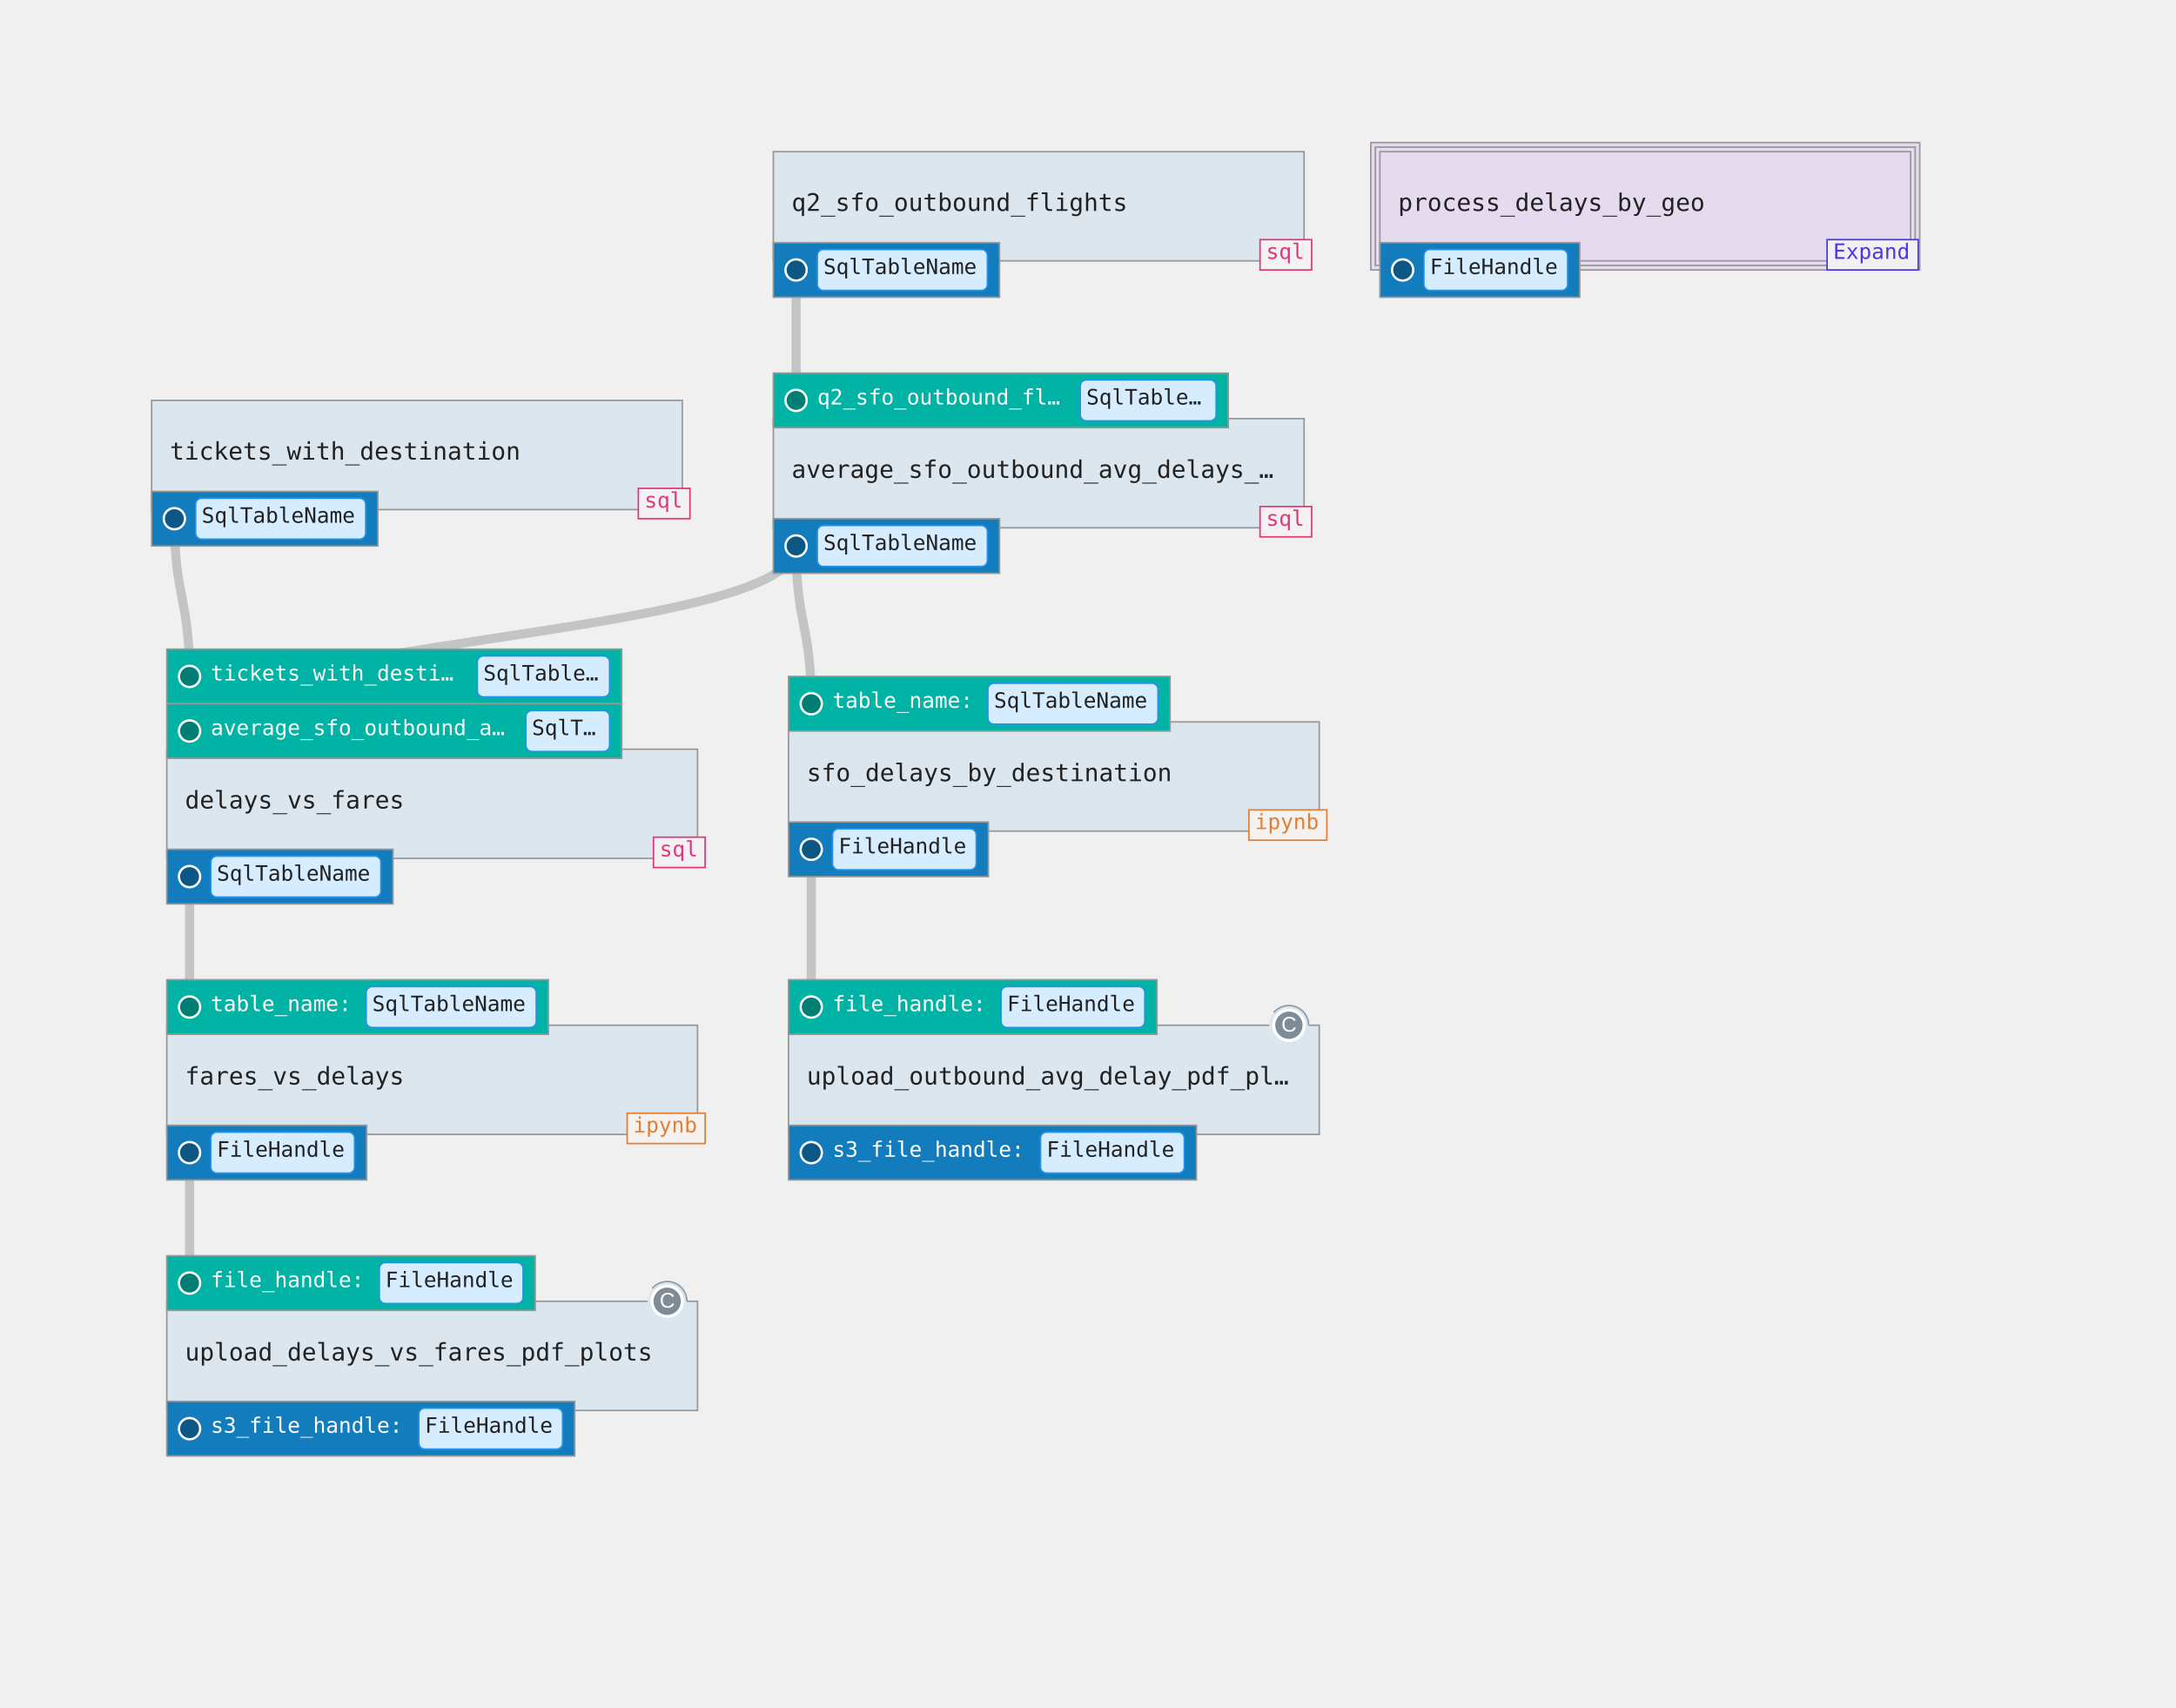
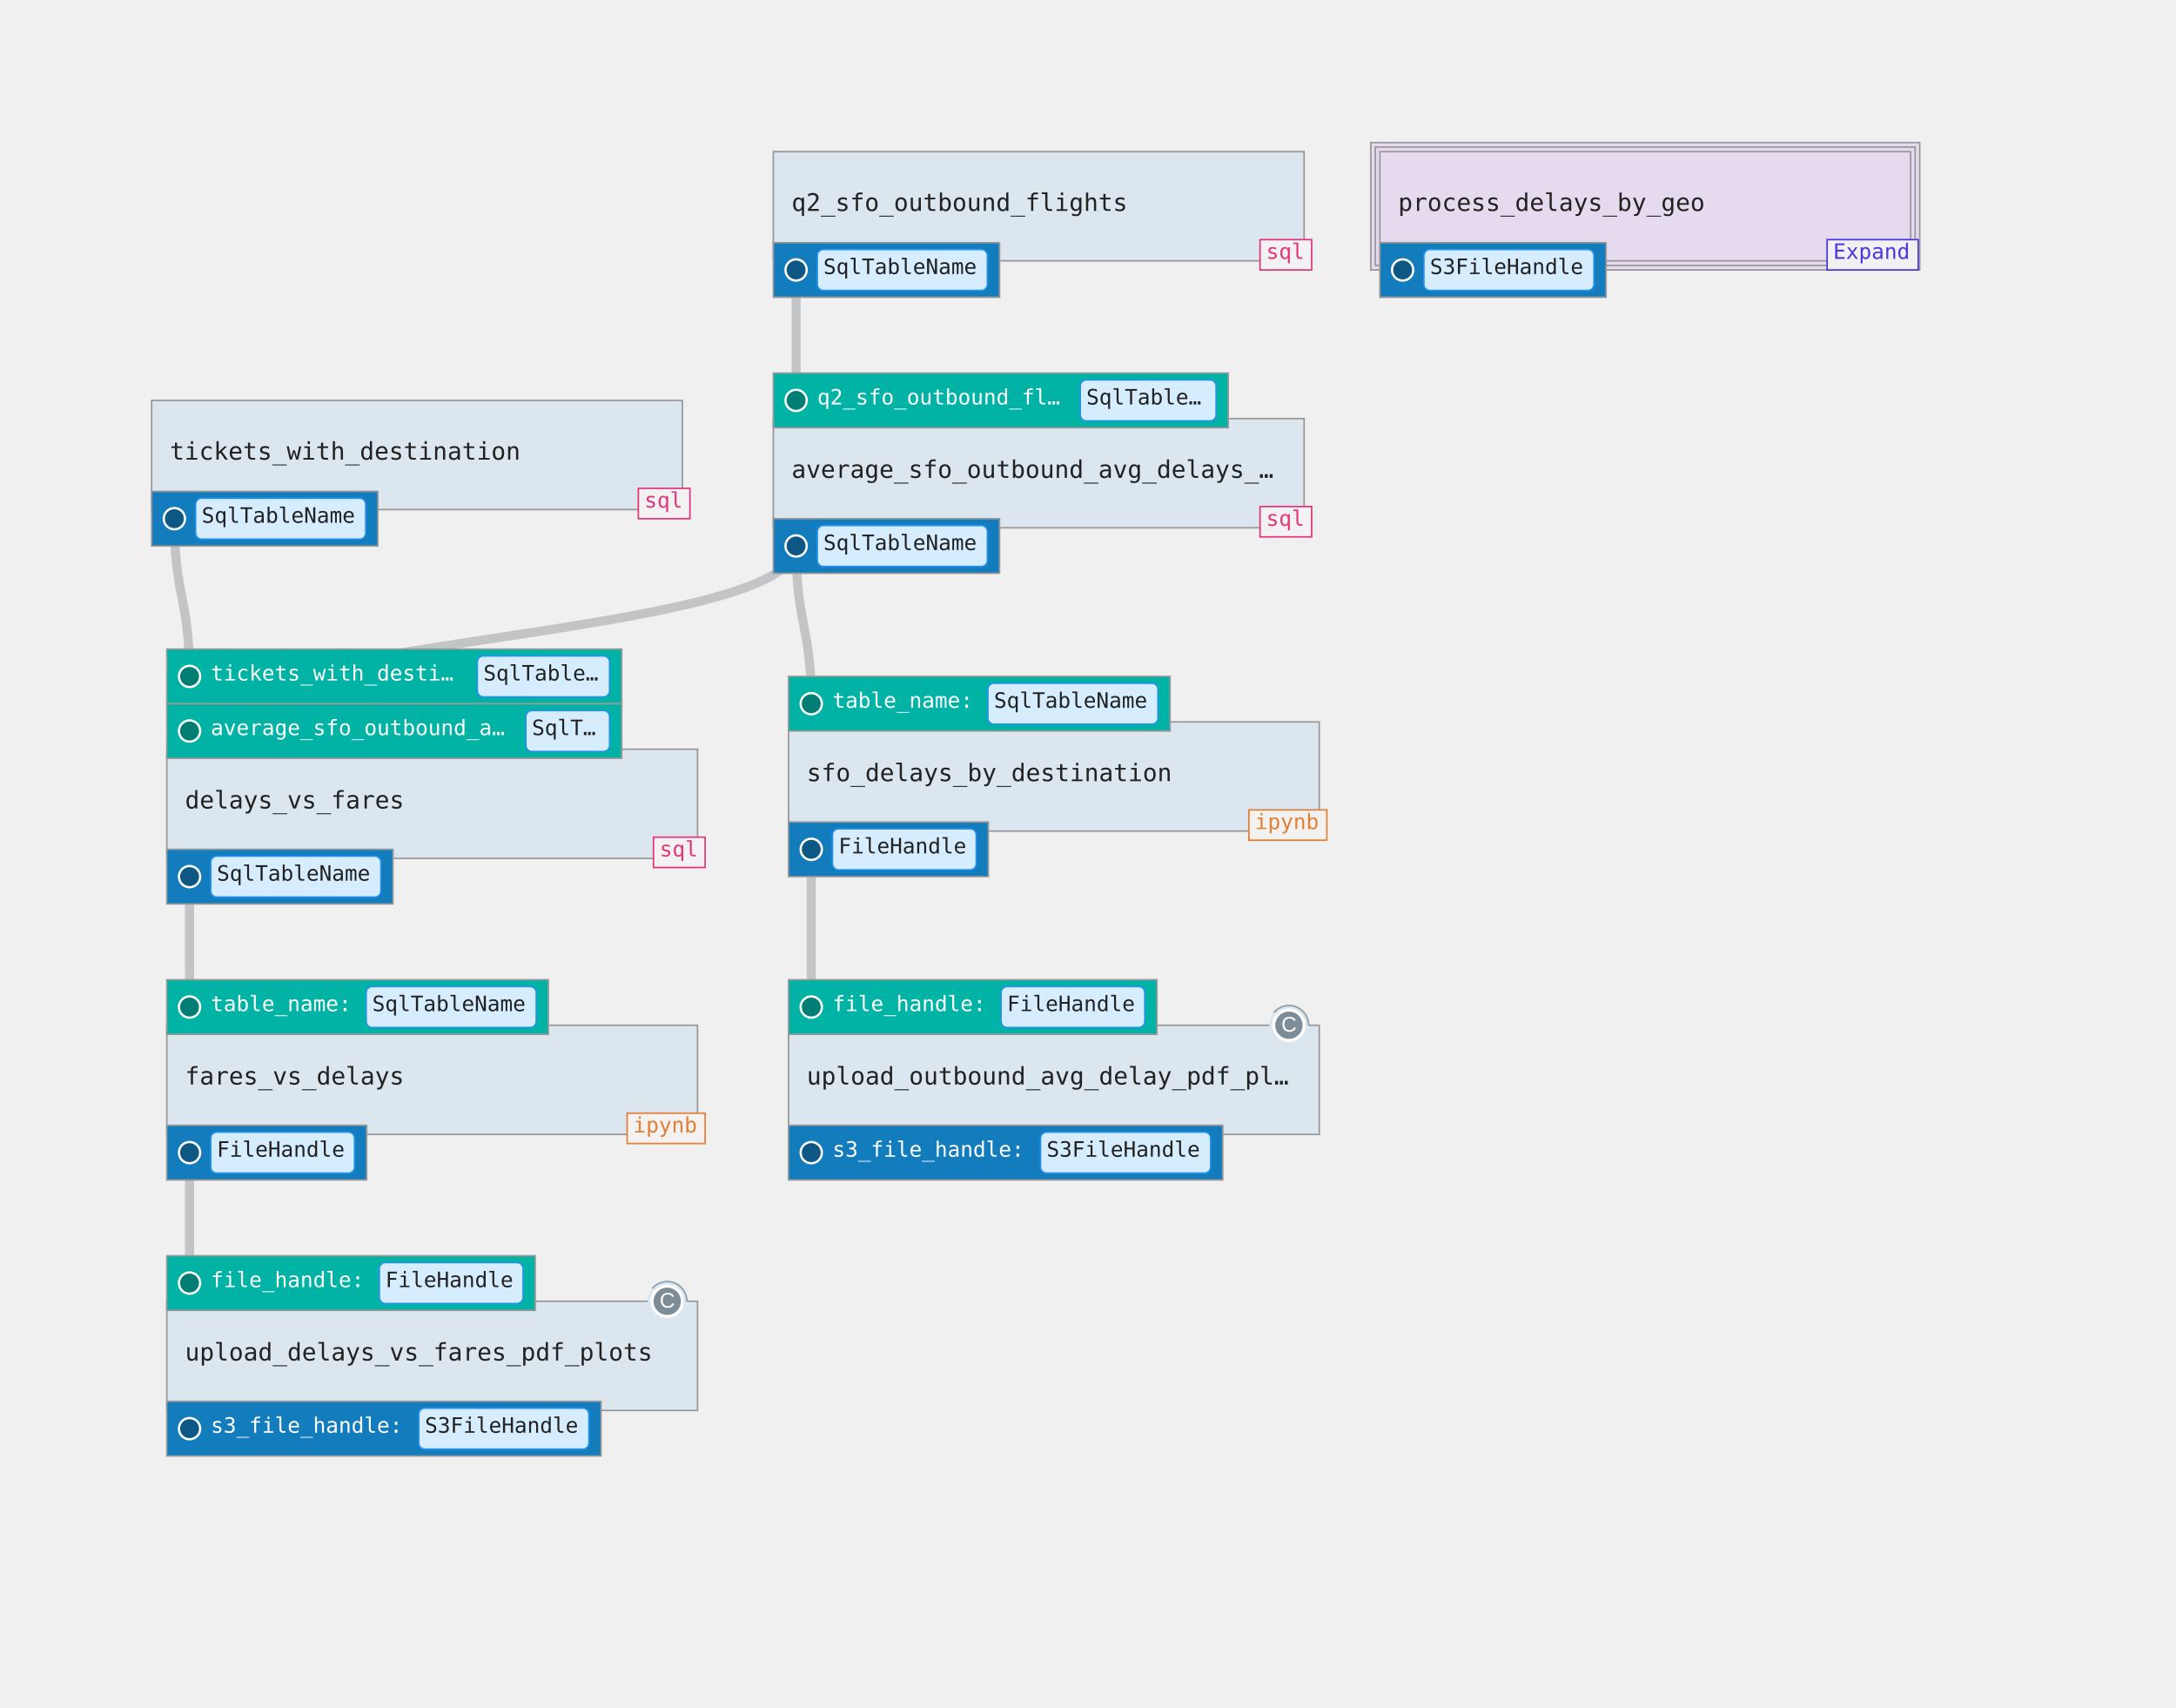
<svg xmlns="http://www.w3.org/2000/svg" version="1.1" viewbox="0 0 1435 1126" width="1435" height="1126">
  <style data-styled="" data-styled-version="4.3.2">
    /* sc-component-id: sc-bdVaJa */
    .gyNVNt {
      stroke-width: 6;
      stroke: #10161A;
      fill: none;
    }
  </style>
  <g opacity="0.2">
    <g>
      <path d="M525,178C525,221,525,221,525,264" class="sc-bdVaJa gyNVNt" />
    </g>
    <g>
      <path d="M115,342C115,394,125,394,125,446" class="sc-bdVaJa gyNVNt" />
    </g>
    <g>
      <path d="M525,360C525,421,125,421,125,482" class="sc-bdVaJa gyNVNt" />
    </g>
    <g>
      <path d="M125,578C125,621,125,621,125,664" class="sc-bdVaJa gyNVNt" />
    </g>
    <g>
      <path d="M525,360C525,412,535,412,535,464" class="sc-bdVaJa gyNVNt" />
    </g>
    <g>
      <path d="M125,760C125,803,125,803,125,846" class="sc-bdVaJa gyNVNt" />
    </g>
    <g>
      <path d="M535,560C535,612,535,612,535,664" class="sc-bdVaJa gyNVNt" />
    </g>
  </g>
  <g opacity="0.55" />
  <g>
    <rect x="510" y="276" width="350" height="72" fill="#DBE6EE" stroke="#979797" stroke-width="1">
      <text fill="#222" style="font:16px &quot;Source Code Pro&quot;, monospace;pointer-events:none" width="456.32" dominant-baseline="hanging">average_sfo_outbound_avg_delays_by_destination</text>
    </rect>
    <text fill="#222" x="522" y="304" style="font:16px &quot;Source Code Pro&quot;, monospace;pointer-events:none" width="327.36" dominant-baseline="hanging">average_sfo_outbound_avg_delays_…</text>
    <g>
      <rect x="510" y="246" width="300" height="36" stroke="#979797" stroke-width="1" fill="#00B3A4">
        <ellipse cx="7" cy="7" rx="7" ry="7" fill="rgba(0, 0, 0, 0.3)" stroke="white" stroke-width="1.5" />
        <text fill="#FFF" style="font:14px &quot;Source Code Pro&quot;, monospace;pointer-events:none" width="208.32" dominant-baseline="hanging">q2_sfo_outbound_flights:</text>
        <rect width="112.16" height="27" rx="4" ry="4" fill="#d6ecff" stroke="#2491eb" stroke-width="1">
          <text fill="#222" style="font:14px &quot;Source Code Pro&quot;, monospace;pointer-events:none" width="104.16" dominant-baseline="hanging">SqlTableName</text>
        </rect>
        <text fill="#222" x="4" y="6.5" style="font:14px &quot;Source Code Pro&quot;, monospace;pointer-events:none" width="104.16" dominant-baseline="hanging">SqlTableName</text>
      </rect>
      <ellipse cx="525" cy="264" rx="7" ry="7" fill="rgba(0, 0, 0, 0.3)" stroke="white" stroke-width="1.5" />
      <text fill="#FFF" x="539" y="257" style="font:14px &quot;Source Code Pro&quot;, monospace;pointer-events:none" width="164.92" dominant-baseline="hanging">q2_sfo_outbound_fl…</text>
      <rect x="712.406" y="250.5" width="89.594" height="27" rx="4" ry="4" fill="#d6ecff" stroke="#2491eb" stroke-width="1">
        <text fill="#222" style="font:14px &quot;Source Code Pro&quot;, monospace;pointer-events:none" width="104.16" dominant-baseline="hanging">SqlTableName</text>
      </rect>
      <text fill="#222" x="716.406" y="257" style="font:14px &quot;Source Code Pro&quot;, monospace;pointer-events:none" width="78.12" dominant-baseline="hanging">SqlTable…</text>
    </g>
    <g>
      <rect x="510" y="342" width="149.16" height="36" stroke="#979797" stroke-width="1" fill="#137CBD">
        <ellipse cx="7" cy="7" rx="7" ry="7" fill="rgba(0, 0, 0, 0.3)" stroke="white" stroke-width="1.5" />
        <rect width="112.16" height="27" rx="4" ry="4" fill="#d6ecff" stroke="#2491eb" stroke-width="1">
          <text fill="#222" style="font:14px &quot;Source Code Pro&quot;, monospace;pointer-events:none" width="104.16" dominant-baseline="hanging">SqlTableName</text>
        </rect>
        <text fill="#222" x="4" y="6.5" style="font:14px &quot;Source Code Pro&quot;, monospace;pointer-events:none" width="104.16" dominant-baseline="hanging">SqlTableName</text>
      </rect>
      <ellipse cx="525" cy="360" rx="7" ry="7" fill="rgba(0, 0, 0, 0.3)" stroke="white" stroke-width="1.5" />
      <rect x="539" y="346.5" width="112.16" height="27" rx="4" ry="4" fill="#d6ecff" stroke="#2491eb" stroke-width="1">
        <text fill="#222" style="font:14px &quot;Source Code Pro&quot;, monospace;pointer-events:none" width="104.16" dominant-baseline="hanging">SqlTableName</text>
      </rect>
      <text fill="#222" x="543" y="353" style="font:14px &quot;Source Code Pro&quot;, monospace;pointer-events:none" width="104.16" dominant-baseline="hanging">SqlTableName</text>
    </g>
    <rect x="510" y="334" width="355" height="20" fill="transparent" stroke="transparent">
      <g />
      <rect width="34.04" height="20" rx="0" ry="0" fill="hsl(336, 10%, 95%)" stroke="hsl(336, 75%, 55%)" stroke-width="1">
        <text fill="hsl(336, 75%, 55%)" style="font:14px &quot;Source Code Pro&quot;, monospace;pointer-events:none" width="26.04" dominant-baseline="hanging">sql</text>
      </rect>
      <text fill="hsl(336, 75%, 55%)" x="4" y="3" style="font:14px &quot;Source Code Pro&quot;, monospace;pointer-events:none" width="26.04" dominant-baseline="hanging">sql</text>
    </rect>
    <g />
    <rect x="830.96" y="334" width="34.04" height="20" rx="0" ry="0" fill="hsl(336, 10%, 95%)" stroke="hsl(336, 75%, 55%)" stroke-width="1">
      <text fill="hsl(336, 75%, 55%)" style="font:14px &quot;Source Code Pro&quot;, monospace;pointer-events:none" width="26.04" dominant-baseline="hanging">sql</text>
    </rect>
    <text fill="hsl(336, 75%, 55%)" x="834.96" y="337" style="font:14px &quot;Source Code Pro&quot;, monospace;pointer-events:none" width="26.04" dominant-baseline="hanging">sql</text>
  </g>
  <g>
    <rect x="110" y="494" width="350" height="72" fill="#DBE6EE" stroke="#979797" stroke-width="1">
      <text fill="#222" style="font:16px &quot;Source Code Pro&quot;, monospace;pointer-events:none" width="148.8" dominant-baseline="hanging">delays_vs_fares</text>
    </rect>
    <text fill="#222" x="122" y="522" style="font:16px &quot;Source Code Pro&quot;, monospace;pointer-events:none" width="148.8" dominant-baseline="hanging">delays_vs_fares</text>
    <g>
      <rect x="110" y="428" width="300" height="36" stroke="#979797" stroke-width="1" fill="#00B3A4">
        <ellipse cx="7" cy="7" rx="7" ry="7" fill="rgba(0, 0, 0, 0.3)" stroke="white" stroke-width="1.5" />
        <text fill="#FFF" style="font:14px &quot;Source Code Pro&quot;, monospace;pointer-events:none" width="217" dominant-baseline="hanging">tickets_with_destination:</text>
        <rect width="112.16" height="27" rx="4" ry="4" fill="#d6ecff" stroke="#2491eb" stroke-width="1">
          <text fill="#222" style="font:14px &quot;Source Code Pro&quot;, monospace;pointer-events:none" width="104.16" dominant-baseline="hanging">SqlTableName</text>
        </rect>
        <text fill="#222" x="4" y="6.5" style="font:14px &quot;Source Code Pro&quot;, monospace;pointer-events:none" width="104.16" dominant-baseline="hanging">SqlTableName</text>
      </rect>
      <ellipse cx="125" cy="446" rx="7" ry="7" fill="rgba(0, 0, 0, 0.3)" stroke="white" stroke-width="1.5" />
      <text fill="#FFF" x="139" y="439" style="font:14px &quot;Source Code Pro&quot;, monospace;pointer-events:none" width="164.92" dominant-baseline="hanging">tickets_with_desti…</text>
      <rect x="314.769" y="432.5" width="87.231" height="27" rx="4" ry="4" fill="#d6ecff" stroke="#2491eb" stroke-width="1">
        <text fill="#222" style="font:14px &quot;Source Code Pro&quot;, monospace;pointer-events:none" width="104.16" dominant-baseline="hanging">SqlTableName</text>
      </rect>
      <text fill="#222" x="318.769" y="439" style="font:14px &quot;Source Code Pro&quot;, monospace;pointer-events:none" width="78.12" dominant-baseline="hanging">SqlTable…</text>
    </g>
    <g>
      <rect x="110" y="464" width="300" height="36" stroke="#979797" stroke-width="1" fill="#00B3A4">
        <ellipse cx="7" cy="7" rx="7" ry="7" fill="rgba(0, 0, 0, 0.3)" stroke="white" stroke-width="1.5" />
        <text fill="#FFF" style="font:14px &quot;Source Code Pro&quot;, monospace;pointer-events:none" width="407.96" dominant-baseline="hanging">average_sfo_outbound_avg_delays_by_destination:</text>
        <rect width="112.16" height="27" rx="4" ry="4" fill="#d6ecff" stroke="#2491eb" stroke-width="1">
          <text fill="#222" style="font:14px &quot;Source Code Pro&quot;, monospace;pointer-events:none" width="104.16" dominant-baseline="hanging">SqlTableName</text>
        </rect>
        <text fill="#222" x="4" y="6.5" style="font:14px &quot;Source Code Pro&quot;, monospace;pointer-events:none" width="104.16" dominant-baseline="hanging">SqlTableName</text>
      </rect>
      <ellipse cx="125" cy="482" rx="7" ry="7" fill="rgba(0, 0, 0, 0.3)" stroke="white" stroke-width="1.5" />
      <text fill="#FFF" x="139" y="475" style="font:14px &quot;Source Code Pro&quot;, monospace;pointer-events:none" width="199.64" dominant-baseline="hanging">average_sfo_outbound_a…</text>
      <rect x="346.796" y="468.5" width="55.204" height="27" rx="4" ry="4" fill="#d6ecff" stroke="#2491eb" stroke-width="1">
        <text fill="#222" style="font:14px &quot;Source Code Pro&quot;, monospace;pointer-events:none" width="104.16" dominant-baseline="hanging">SqlTableName</text>
      </rect>
      <text fill="#222" x="350.796" y="475" style="font:14px &quot;Source Code Pro&quot;, monospace;pointer-events:none" width="43.4" dominant-baseline="hanging">SqlT…</text>
    </g>
    <g>
      <rect x="110" y="560" width="149.16" height="36" stroke="#979797" stroke-width="1" fill="#137CBD">
        <ellipse cx="7" cy="7" rx="7" ry="7" fill="rgba(0, 0, 0, 0.3)" stroke="white" stroke-width="1.5" />
        <rect width="112.16" height="27" rx="4" ry="4" fill="#d6ecff" stroke="#2491eb" stroke-width="1">
          <text fill="#222" style="font:14px &quot;Source Code Pro&quot;, monospace;pointer-events:none" width="104.16" dominant-baseline="hanging">SqlTableName</text>
        </rect>
        <text fill="#222" x="4" y="6.5" style="font:14px &quot;Source Code Pro&quot;, monospace;pointer-events:none" width="104.16" dominant-baseline="hanging">SqlTableName</text>
      </rect>
      <ellipse cx="125" cy="578" rx="7" ry="7" fill="rgba(0, 0, 0, 0.3)" stroke="white" stroke-width="1.5" />
      <rect x="139" y="564.5" width="112.16" height="27" rx="4" ry="4" fill="#d6ecff" stroke="#2491eb" stroke-width="1">
        <text fill="#222" style="font:14px &quot;Source Code Pro&quot;, monospace;pointer-events:none" width="104.16" dominant-baseline="hanging">SqlTableName</text>
      </rect>
      <text fill="#222" x="143" y="571" style="font:14px &quot;Source Code Pro&quot;, monospace;pointer-events:none" width="104.16" dominant-baseline="hanging">SqlTableName</text>
    </g>
    <rect x="110" y="552" width="355" height="20" fill="transparent" stroke="transparent">
      <g />
      <rect width="34.04" height="20" rx="0" ry="0" fill="hsl(336, 10%, 95%)" stroke="hsl(336, 75%, 55%)" stroke-width="1">
        <text fill="hsl(336, 75%, 55%)" style="font:14px &quot;Source Code Pro&quot;, monospace;pointer-events:none" width="26.04" dominant-baseline="hanging">sql</text>
      </rect>
      <text fill="hsl(336, 75%, 55%)" x="4" y="3" style="font:14px &quot;Source Code Pro&quot;, monospace;pointer-events:none" width="26.04" dominant-baseline="hanging">sql</text>
    </rect>
    <g />
    <rect x="430.96" y="552" width="34.04" height="20" rx="0" ry="0" fill="hsl(336, 10%, 95%)" stroke="hsl(336, 75%, 55%)" stroke-width="1">
      <text fill="hsl(336, 75%, 55%)" style="font:14px &quot;Source Code Pro&quot;, monospace;pointer-events:none" width="26.04" dominant-baseline="hanging">sql</text>
    </rect>
    <text fill="hsl(336, 75%, 55%)" x="434.96" y="555" style="font:14px &quot;Source Code Pro&quot;, monospace;pointer-events:none" width="26.04" dominant-baseline="hanging">sql</text>
  </g>
  <g>
    <rect x="110" y="676" width="350" height="72" fill="#DBE6EE" stroke="#979797" stroke-width="1">
      <text fill="#222" style="font:16px &quot;Source Code Pro&quot;, monospace;pointer-events:none" width="148.8" dominant-baseline="hanging">fares_vs_delays</text>
    </rect>
    <text fill="#222" x="122" y="704" style="font:16px &quot;Source Code Pro&quot;, monospace;pointer-events:none" width="148.8" dominant-baseline="hanging">fares_vs_delays</text>
    <g>
      <rect x="110" y="646" width="251.64" height="36" stroke="#979797" stroke-width="1" fill="#00B3A4">
        <ellipse cx="7" cy="7" rx="7" ry="7" fill="rgba(0, 0, 0, 0.3)" stroke="white" stroke-width="1.5" />
        <text fill="#FFF" style="font:14px &quot;Source Code Pro&quot;, monospace;pointer-events:none" width="95.48" dominant-baseline="hanging">table_name:</text>
        <rect width="112.16" height="27" rx="4" ry="4" fill="#d6ecff" stroke="#2491eb" stroke-width="1">
          <text fill="#222" style="font:14px &quot;Source Code Pro&quot;, monospace;pointer-events:none" width="104.16" dominant-baseline="hanging">SqlTableName</text>
        </rect>
        <text fill="#222" x="4" y="6.5" style="font:14px &quot;Source Code Pro&quot;, monospace;pointer-events:none" width="104.16" dominant-baseline="hanging">SqlTableName</text>
      </rect>
      <ellipse cx="125" cy="664" rx="7" ry="7" fill="rgba(0, 0, 0, 0.3)" stroke="white" stroke-width="1.5" />
      <text fill="#FFF" x="139" y="657" style="font:14px &quot;Source Code Pro&quot;, monospace;pointer-events:none" width="95.48" dominant-baseline="hanging">table_name:</text>
      <rect x="241.48" y="650.5" width="112.16" height="27" rx="4" ry="4" fill="#d6ecff" stroke="#2491eb" stroke-width="1">
        <text fill="#222" style="font:14px &quot;Source Code Pro&quot;, monospace;pointer-events:none" width="104.16" dominant-baseline="hanging">SqlTableName</text>
      </rect>
      <text fill="#222" x="245.48" y="657" style="font:14px &quot;Source Code Pro&quot;, monospace;pointer-events:none" width="104.16" dominant-baseline="hanging">SqlTableName</text>
    </g>
    <g>
      <rect x="110" y="742" width="131.8" height="36" stroke="#979797" stroke-width="1" fill="#137CBD">
        <ellipse cx="7" cy="7" rx="7" ry="7" fill="rgba(0, 0, 0, 0.3)" stroke="white" stroke-width="1.5" />
        <rect width="94.8" height="27" rx="4" ry="4" fill="#d6ecff" stroke="#2491eb" stroke-width="1">
          <text fill="#222" style="font:14px &quot;Source Code Pro&quot;, monospace;pointer-events:none" width="86.8" dominant-baseline="hanging">FileHandle</text>
        </rect>
        <text fill="#222" x="4" y="6.5" style="font:14px &quot;Source Code Pro&quot;, monospace;pointer-events:none" width="86.8" dominant-baseline="hanging">FileHandle</text>
      </rect>
      <ellipse cx="125" cy="760" rx="7" ry="7" fill="rgba(0, 0, 0, 0.3)" stroke="white" stroke-width="1.5" />
      <rect x="139" y="746.5" width="94.8" height="27" rx="4" ry="4" fill="#d6ecff" stroke="#2491eb" stroke-width="1">
        <text fill="#222" style="font:14px &quot;Source Code Pro&quot;, monospace;pointer-events:none" width="86.8" dominant-baseline="hanging">FileHandle</text>
      </rect>
      <text fill="#222" x="143" y="753" style="font:14px &quot;Source Code Pro&quot;, monospace;pointer-events:none" width="86.8" dominant-baseline="hanging">FileHandle</text>
    </g>
    <rect x="110" y="734" width="355" height="20" fill="transparent" stroke="transparent">
      <g />
      <rect width="51.4" height="20" rx="0" ry="0" fill="hsl(25, 10%, 95%)" stroke="hsl(25, 75%, 55%)" stroke-width="1">
        <text fill="hsl(25, 75%, 55%)" style="font:14px &quot;Source Code Pro&quot;, monospace;pointer-events:none" width="43.4" dominant-baseline="hanging">ipynb</text>
      </rect>
      <text fill="hsl(25, 75%, 55%)" x="4" y="3" style="font:14px &quot;Source Code Pro&quot;, monospace;pointer-events:none" width="43.4" dominant-baseline="hanging">ipynb</text>
    </rect>
    <g />
    <rect x="413.6" y="734" width="51.4" height="20" rx="0" ry="0" fill="hsl(25, 10%, 95%)" stroke="hsl(25, 75%, 55%)" stroke-width="1">
      <text fill="hsl(25, 75%, 55%)" style="font:14px &quot;Source Code Pro&quot;, monospace;pointer-events:none" width="43.4" dominant-baseline="hanging">ipynb</text>
    </rect>
    <text fill="hsl(25, 75%, 55%)" x="417.6" y="737" style="font:14px &quot;Source Code Pro&quot;, monospace;pointer-events:none" width="43.4" dominant-baseline="hanging">ipynb</text>
  </g>
  <g>
    <rect x="904" y="94" width="362" height="84" fill="rgb(230, 219, 238)" stroke="#979797" stroke-width="1" />
    <rect x="907" y="97" width="356" height="78" fill="rgb(230, 219, 238)" stroke="#979797" stroke-width="1" />
    <rect x="910" y="100" width="350" height="72" fill="rgb(230, 219, 238)" stroke="#979797" stroke-width="1">
      <text fill="#222" style="font:16px &quot;Source Code Pro&quot;, monospace;pointer-events:none" width="208.32" dominant-baseline="hanging">process_delays_by_geo</text>
    </rect>
    <text fill="#222" x="922" y="128" style="font:16px &quot;Source Code Pro&quot;, monospace;pointer-events:none" width="208.32" dominant-baseline="hanging">process_delays_by_geo</text>
    <g>
-       <rect x="910" y="160" width="131.8" height="36" stroke="#979797" stroke-width="1" fill="#137CBD">
-         <ellipse cx="7" cy="7" rx="7" ry="7" fill="rgba(0, 0, 0, 0.3)" stroke="white" stroke-width="1.5" />
-         <rect width="94.8" height="27" rx="4" ry="4" fill="#d6ecff" stroke="#2491eb" stroke-width="1">
-           <text fill="#222" style="font:14px &quot;Source Code Pro&quot;, monospace;pointer-events:none" width="86.8" dominant-baseline="hanging">FileHandle</text>
-         </rect>
-         <text fill="#222" x="4" y="6.5" style="font:14px &quot;Source Code Pro&quot;, monospace;pointer-events:none" width="86.8" dominant-baseline="hanging">FileHandle</text>
+       <rect x="910" y="160" width="149.16" height="36" stroke="#979797" stroke-width="1" fill="#137CBD">
+         <ellipse cx="7" cy="7" rx="7" ry="7" fill="rgba(0, 0, 0, 0.3)" stroke="white" stroke-width="1.5" />
+         <rect width="112.16" height="27" rx="4" ry="4" fill="#d6ecff" stroke="#2491eb" stroke-width="1">
+           <text fill="#222" style="font:14px &quot;Source Code Pro&quot;, monospace;pointer-events:none" width="104.16" dominant-baseline="hanging">S3FileHandle</text>
+         </rect>
+         <text fill="#222" x="4" y="6.5" style="font:14px &quot;Source Code Pro&quot;, monospace;pointer-events:none" width="104.16" dominant-baseline="hanging">S3FileHandle</text>
      </rect>
      <ellipse cx="925" cy="178" rx="7" ry="7" fill="rgba(0, 0, 0, 0.3)" stroke="white" stroke-width="1.5" />
-       <rect x="939" y="164.5" width="94.8" height="27" rx="4" ry="4" fill="#d6ecff" stroke="#2491eb" stroke-width="1">
-         <text fill="#222" style="font:14px &quot;Source Code Pro&quot;, monospace;pointer-events:none" width="86.8" dominant-baseline="hanging">FileHandle</text>
-       </rect>
-       <text fill="#222" x="943" y="171" style="font:14px &quot;Source Code Pro&quot;, monospace;pointer-events:none" width="86.8" dominant-baseline="hanging">FileHandle</text>
+       <rect x="939" y="164.5" width="112.16" height="27" rx="4" ry="4" fill="#d6ecff" stroke="#2491eb" stroke-width="1">
+         <text fill="#222" style="font:14px &quot;Source Code Pro&quot;, monospace;pointer-events:none" width="104.16" dominant-baseline="hanging">S3FileHandle</text>
+       </rect>
+       <text fill="#222" x="943" y="171" style="font:14px &quot;Source Code Pro&quot;, monospace;pointer-events:none" width="104.16" dominant-baseline="hanging">S3FileHandle</text>
    </g>
    <rect x="910" y="158" width="355" height="20" fill="transparent" stroke="transparent">
      <g />
      <rect width="60.08" height="20" rx="0" ry="0" fill="hsl(248, 10%, 95%)" stroke="hsl(248, 75%, 55%)" stroke-width="1">
        <text fill="hsl(248, 75%, 55%)" style="font:14px &quot;Source Code Pro&quot;, monospace;pointer-events:none" width="52.08" dominant-baseline="hanging">Expand</text>
      </rect>
      <text fill="hsl(248, 75%, 55%)" x="4" y="3" style="font:14px &quot;Source Code Pro&quot;, monospace;pointer-events:none" width="52.08" dominant-baseline="hanging">Expand</text>
    </rect>
    <g />
    <rect x="1204.92" y="158" width="60.08" height="20" rx="0" ry="0" fill="hsl(248, 10%, 95%)" stroke="hsl(248, 75%, 55%)" stroke-width="1">
      <text fill="hsl(248, 75%, 55%)" style="font:14px &quot;Source Code Pro&quot;, monospace;pointer-events:none" width="52.08" dominant-baseline="hanging">Expand</text>
    </rect>
    <text fill="hsl(248, 75%, 55%)" x="1208.92" y="161" style="font:14px &quot;Source Code Pro&quot;, monospace;pointer-events:none" width="52.08" dominant-baseline="hanging">Expand</text>
  </g>
  <g>
    <rect x="510" y="100" width="350" height="72" fill="#DBE6EE" stroke="#979797" stroke-width="1">
      <text fill="#222" style="font:16px &quot;Source Code Pro&quot;, monospace;pointer-events:none" width="228.16" dominant-baseline="hanging">q2_sfo_outbound_flights</text>
    </rect>
    <text fill="#222" x="522" y="128" style="font:16px &quot;Source Code Pro&quot;, monospace;pointer-events:none" width="228.16" dominant-baseline="hanging">q2_sfo_outbound_flights</text>
    <g>
      <rect x="510" y="160" width="149.16" height="36" stroke="#979797" stroke-width="1" fill="#137CBD">
        <ellipse cx="7" cy="7" rx="7" ry="7" fill="rgba(0, 0, 0, 0.3)" stroke="white" stroke-width="1.5" />
        <rect width="112.16" height="27" rx="4" ry="4" fill="#d6ecff" stroke="#2491eb" stroke-width="1">
          <text fill="#222" style="font:14px &quot;Source Code Pro&quot;, monospace;pointer-events:none" width="104.16" dominant-baseline="hanging">SqlTableName</text>
        </rect>
        <text fill="#222" x="4" y="6.5" style="font:14px &quot;Source Code Pro&quot;, monospace;pointer-events:none" width="104.16" dominant-baseline="hanging">SqlTableName</text>
      </rect>
      <ellipse cx="525" cy="178" rx="7" ry="7" fill="rgba(0, 0, 0, 0.3)" stroke="white" stroke-width="1.5" />
      <rect x="539" y="164.5" width="112.16" height="27" rx="4" ry="4" fill="#d6ecff" stroke="#2491eb" stroke-width="1">
        <text fill="#222" style="font:14px &quot;Source Code Pro&quot;, monospace;pointer-events:none" width="104.16" dominant-baseline="hanging">SqlTableName</text>
      </rect>
      <text fill="#222" x="543" y="171" style="font:14px &quot;Source Code Pro&quot;, monospace;pointer-events:none" width="104.16" dominant-baseline="hanging">SqlTableName</text>
    </g>
    <rect x="510" y="158" width="355" height="20" fill="transparent" stroke="transparent">
      <g />
      <rect width="34.04" height="20" rx="0" ry="0" fill="hsl(336, 10%, 95%)" stroke="hsl(336, 75%, 55%)" stroke-width="1">
        <text fill="hsl(336, 75%, 55%)" style="font:14px &quot;Source Code Pro&quot;, monospace;pointer-events:none" width="26.04" dominant-baseline="hanging">sql</text>
      </rect>
      <text fill="hsl(336, 75%, 55%)" x="4" y="3" style="font:14px &quot;Source Code Pro&quot;, monospace;pointer-events:none" width="26.04" dominant-baseline="hanging">sql</text>
    </rect>
    <g />
    <rect x="830.96" y="158" width="34.04" height="20" rx="0" ry="0" fill="hsl(336, 10%, 95%)" stroke="hsl(336, 75%, 55%)" stroke-width="1">
      <text fill="hsl(336, 75%, 55%)" style="font:14px &quot;Source Code Pro&quot;, monospace;pointer-events:none" width="26.04" dominant-baseline="hanging">sql</text>
    </rect>
    <text fill="hsl(336, 75%, 55%)" x="834.96" y="161" style="font:14px &quot;Source Code Pro&quot;, monospace;pointer-events:none" width="26.04" dominant-baseline="hanging">sql</text>
  </g>
  <g>
    <rect x="520" y="476" width="350" height="72" fill="#DBE6EE" stroke="#979797" stroke-width="1">
      <text fill="#222" style="font:16px &quot;Source Code Pro&quot;, monospace;pointer-events:none" width="248" dominant-baseline="hanging">sfo_delays_by_destination</text>
    </rect>
    <text fill="#222" x="532" y="504" style="font:16px &quot;Source Code Pro&quot;, monospace;pointer-events:none" width="248" dominant-baseline="hanging">sfo_delays_by_destination</text>
    <g>
      <rect x="520" y="446" width="251.64" height="36" stroke="#979797" stroke-width="1" fill="#00B3A4">
        <ellipse cx="7" cy="7" rx="7" ry="7" fill="rgba(0, 0, 0, 0.3)" stroke="white" stroke-width="1.5" />
        <text fill="#FFF" style="font:14px &quot;Source Code Pro&quot;, monospace;pointer-events:none" width="95.48" dominant-baseline="hanging">table_name:</text>
        <rect width="112.16" height="27" rx="4" ry="4" fill="#d6ecff" stroke="#2491eb" stroke-width="1">
          <text fill="#222" style="font:14px &quot;Source Code Pro&quot;, monospace;pointer-events:none" width="104.16" dominant-baseline="hanging">SqlTableName</text>
        </rect>
        <text fill="#222" x="4" y="6.5" style="font:14px &quot;Source Code Pro&quot;, monospace;pointer-events:none" width="104.16" dominant-baseline="hanging">SqlTableName</text>
      </rect>
      <ellipse cx="535" cy="464" rx="7" ry="7" fill="rgba(0, 0, 0, 0.3)" stroke="white" stroke-width="1.5" />
      <text fill="#FFF" x="549" y="457" style="font:14px &quot;Source Code Pro&quot;, monospace;pointer-events:none" width="95.48" dominant-baseline="hanging">table_name:</text>
      <rect x="651.48" y="450.5" width="112.16" height="27" rx="4" ry="4" fill="#d6ecff" stroke="#2491eb" stroke-width="1">
        <text fill="#222" style="font:14px &quot;Source Code Pro&quot;, monospace;pointer-events:none" width="104.16" dominant-baseline="hanging">SqlTableName</text>
      </rect>
      <text fill="#222" x="655.48" y="457" style="font:14px &quot;Source Code Pro&quot;, monospace;pointer-events:none" width="104.16" dominant-baseline="hanging">SqlTableName</text>
    </g>
    <g>
      <rect x="520" y="542" width="131.8" height="36" stroke="#979797" stroke-width="1" fill="#137CBD">
        <ellipse cx="7" cy="7" rx="7" ry="7" fill="rgba(0, 0, 0, 0.3)" stroke="white" stroke-width="1.5" />
        <rect width="94.8" height="27" rx="4" ry="4" fill="#d6ecff" stroke="#2491eb" stroke-width="1">
          <text fill="#222" style="font:14px &quot;Source Code Pro&quot;, monospace;pointer-events:none" width="86.8" dominant-baseline="hanging">FileHandle</text>
        </rect>
        <text fill="#222" x="4" y="6.5" style="font:14px &quot;Source Code Pro&quot;, monospace;pointer-events:none" width="86.8" dominant-baseline="hanging">FileHandle</text>
      </rect>
      <ellipse cx="535" cy="560" rx="7" ry="7" fill="rgba(0, 0, 0, 0.3)" stroke="white" stroke-width="1.5" />
      <rect x="549" y="546.5" width="94.8" height="27" rx="4" ry="4" fill="#d6ecff" stroke="#2491eb" stroke-width="1">
        <text fill="#222" style="font:14px &quot;Source Code Pro&quot;, monospace;pointer-events:none" width="86.8" dominant-baseline="hanging">FileHandle</text>
      </rect>
      <text fill="#222" x="553" y="553" style="font:14px &quot;Source Code Pro&quot;, monospace;pointer-events:none" width="86.8" dominant-baseline="hanging">FileHandle</text>
    </g>
    <rect x="520" y="534" width="355" height="20" fill="transparent" stroke="transparent">
      <g />
      <rect width="51.4" height="20" rx="0" ry="0" fill="hsl(25, 10%, 95%)" stroke="hsl(25, 75%, 55%)" stroke-width="1">
        <text fill="hsl(25, 75%, 55%)" style="font:14px &quot;Source Code Pro&quot;, monospace;pointer-events:none" width="43.4" dominant-baseline="hanging">ipynb</text>
      </rect>
      <text fill="hsl(25, 75%, 55%)" x="4" y="3" style="font:14px &quot;Source Code Pro&quot;, monospace;pointer-events:none" width="43.4" dominant-baseline="hanging">ipynb</text>
    </rect>
    <g />
    <rect x="823.6" y="534" width="51.4" height="20" rx="0" ry="0" fill="hsl(25, 10%, 95%)" stroke="hsl(25, 75%, 55%)" stroke-width="1">
      <text fill="hsl(25, 75%, 55%)" style="font:14px &quot;Source Code Pro&quot;, monospace;pointer-events:none" width="43.4" dominant-baseline="hanging">ipynb</text>
    </rect>
    <text fill="hsl(25, 75%, 55%)" x="827.6" y="537" style="font:14px &quot;Source Code Pro&quot;, monospace;pointer-events:none" width="43.4" dominant-baseline="hanging">ipynb</text>
  </g>
  <g>
    <rect x="100" y="264" width="350" height="72" fill="#DBE6EE" stroke="#979797" stroke-width="1">
      <text fill="#222" style="font:16px &quot;Source Code Pro&quot;, monospace;pointer-events:none" width="238.08" dominant-baseline="hanging">tickets_with_destination</text>
    </rect>
    <text fill="#222" x="112" y="292" style="font:16px &quot;Source Code Pro&quot;, monospace;pointer-events:none" width="238.08" dominant-baseline="hanging">tickets_with_destination</text>
    <g>
      <rect x="100" y="324" width="149.16" height="36" stroke="#979797" stroke-width="1" fill="#137CBD">
        <ellipse cx="7" cy="7" rx="7" ry="7" fill="rgba(0, 0, 0, 0.3)" stroke="white" stroke-width="1.5" />
        <rect width="112.16" height="27" rx="4" ry="4" fill="#d6ecff" stroke="#2491eb" stroke-width="1">
          <text fill="#222" style="font:14px &quot;Source Code Pro&quot;, monospace;pointer-events:none" width="104.16" dominant-baseline="hanging">SqlTableName</text>
        </rect>
        <text fill="#222" x="4" y="6.5" style="font:14px &quot;Source Code Pro&quot;, monospace;pointer-events:none" width="104.16" dominant-baseline="hanging">SqlTableName</text>
      </rect>
      <ellipse cx="115" cy="342" rx="7" ry="7" fill="rgba(0, 0, 0, 0.3)" stroke="white" stroke-width="1.5" />
      <rect x="129" y="328.5" width="112.16" height="27" rx="4" ry="4" fill="#d6ecff" stroke="#2491eb" stroke-width="1">
        <text fill="#222" style="font:14px &quot;Source Code Pro&quot;, monospace;pointer-events:none" width="104.16" dominant-baseline="hanging">SqlTableName</text>
      </rect>
      <text fill="#222" x="133" y="335" style="font:14px &quot;Source Code Pro&quot;, monospace;pointer-events:none" width="104.16" dominant-baseline="hanging">SqlTableName</text>
    </g>
    <rect x="100" y="322" width="355" height="20" fill="transparent" stroke="transparent">
      <g />
      <rect width="34.04" height="20" rx="0" ry="0" fill="hsl(336, 10%, 95%)" stroke="hsl(336, 75%, 55%)" stroke-width="1">
        <text fill="hsl(336, 75%, 55%)" style="font:14px &quot;Source Code Pro&quot;, monospace;pointer-events:none" width="26.04" dominant-baseline="hanging">sql</text>
      </rect>
      <text fill="hsl(336, 75%, 55%)" x="4" y="3" style="font:14px &quot;Source Code Pro&quot;, monospace;pointer-events:none" width="26.04" dominant-baseline="hanging">sql</text>
    </rect>
    <g />
    <rect x="420.96" y="322" width="34.04" height="20" rx="0" ry="0" fill="hsl(336, 10%, 95%)" stroke="hsl(336, 75%, 55%)" stroke-width="1">
      <text fill="hsl(336, 75%, 55%)" style="font:14px &quot;Source Code Pro&quot;, monospace;pointer-events:none" width="26.04" dominant-baseline="hanging">sql</text>
    </rect>
    <text fill="hsl(336, 75%, 55%)" x="424.96" y="325" style="font:14px &quot;Source Code Pro&quot;, monospace;pointer-events:none" width="26.04" dominant-baseline="hanging">sql</text>
  </g>
  <g>
    <rect x="110" y="858" width="350" height="72" fill="#DBE6EE" stroke="#979797" stroke-width="1">
      <text fill="#222" style="font:16px &quot;Source Code Pro&quot;, monospace;pointer-events:none" width="317.44" dominant-baseline="hanging">upload_delays_vs_fares_pdf_plots</text>
    </rect>
    <text fill="#222" x="122" y="886" style="font:16px &quot;Source Code Pro&quot;, monospace;pointer-events:none" width="317.44" dominant-baseline="hanging">upload_delays_vs_fares_pdf_plots</text>
    <g>
      <rect x="110" y="828" width="242.96" height="36" stroke="#979797" stroke-width="1" fill="#00B3A4">
        <ellipse cx="7" cy="7" rx="7" ry="7" fill="rgba(0, 0, 0, 0.3)" stroke="white" stroke-width="1.5" />
        <text fill="#FFF" style="font:14px &quot;Source Code Pro&quot;, monospace;pointer-events:none" width="104.16" dominant-baseline="hanging">file_handle:</text>
        <rect width="94.8" height="27" rx="4" ry="4" fill="#d6ecff" stroke="#2491eb" stroke-width="1">
          <text fill="#222" style="font:14px &quot;Source Code Pro&quot;, monospace;pointer-events:none" width="86.8" dominant-baseline="hanging">FileHandle</text>
        </rect>
        <text fill="#222" x="4" y="6.5" style="font:14px &quot;Source Code Pro&quot;, monospace;pointer-events:none" width="86.8" dominant-baseline="hanging">FileHandle</text>
      </rect>
      <ellipse cx="125" cy="846" rx="7" ry="7" fill="rgba(0, 0, 0, 0.3)" stroke="white" stroke-width="1.5" />
      <text fill="#FFF" x="139" y="839" style="font:14px &quot;Source Code Pro&quot;, monospace;pointer-events:none" width="104.16" dominant-baseline="hanging">file_handle:</text>
      <rect x="250.16" y="832.5" width="94.8" height="27" rx="4" ry="4" fill="#d6ecff" stroke="#2491eb" stroke-width="1">
        <text fill="#222" style="font:14px &quot;Source Code Pro&quot;, monospace;pointer-events:none" width="86.8" dominant-baseline="hanging">FileHandle</text>
      </rect>
      <text fill="#222" x="254.16" y="839" style="font:14px &quot;Source Code Pro&quot;, monospace;pointer-events:none" width="86.8" dominant-baseline="hanging">FileHandle</text>
    </g>
    <g>
-       <rect x="110" y="924" width="269" height="36" stroke="#979797" stroke-width="1" fill="#137CBD">
+       <rect x="110" y="924" width="286.36" height="36" stroke="#979797" stroke-width="1" fill="#137CBD">
        <ellipse cx="7" cy="7" rx="7" ry="7" fill="rgba(0, 0, 0, 0.3)" stroke="white" stroke-width="1.5" />
        <text fill="#FFF" style="font:14px &quot;Source Code Pro&quot;, monospace;pointer-events:none" width="130.2" dominant-baseline="hanging">s3_file_handle:</text>
-         <rect width="94.8" height="27" rx="4" ry="4" fill="#d6ecff" stroke="#2491eb" stroke-width="1">
-           <text fill="#222" style="font:14px &quot;Source Code Pro&quot;, monospace;pointer-events:none" width="86.8" dominant-baseline="hanging">FileHandle</text>
-         </rect>
-         <text fill="#222" x="4" y="6.5" style="font:14px &quot;Source Code Pro&quot;, monospace;pointer-events:none" width="86.8" dominant-baseline="hanging">FileHandle</text>
+         <rect width="112.16" height="27" rx="4" ry="4" fill="#d6ecff" stroke="#2491eb" stroke-width="1">
+           <text fill="#222" style="font:14px &quot;Source Code Pro&quot;, monospace;pointer-events:none" width="104.16" dominant-baseline="hanging">S3FileHandle</text>
+         </rect>
+         <text fill="#222" x="4" y="6.5" style="font:14px &quot;Source Code Pro&quot;, monospace;pointer-events:none" width="104.16" dominant-baseline="hanging">S3FileHandle</text>
      </rect>
      <ellipse cx="125" cy="942" rx="7" ry="7" fill="rgba(0, 0, 0, 0.3)" stroke="white" stroke-width="1.5" />
      <text fill="#FFF" x="139" y="935" style="font:14px &quot;Source Code Pro&quot;, monospace;pointer-events:none" width="130.2" dominant-baseline="hanging">s3_file_handle:</text>
-       <rect x="276.2" y="928.5" width="94.8" height="27" rx="4" ry="4" fill="#d6ecff" stroke="#2491eb" stroke-width="1">
-         <text fill="#222" style="font:14px &quot;Source Code Pro&quot;, monospace;pointer-events:none" width="86.8" dominant-baseline="hanging">FileHandle</text>
-       </rect>
-       <text fill="#222" x="280.2" y="935" style="font:14px &quot;Source Code Pro&quot;, monospace;pointer-events:none" width="86.8" dominant-baseline="hanging">FileHandle</text>
+       <rect x="276.2" y="928.5" width="112.16" height="27" rx="4" ry="4" fill="#d6ecff" stroke="#2491eb" stroke-width="1">
+         <text fill="#222" style="font:14px &quot;Source Code Pro&quot;, monospace;pointer-events:none" width="104.16" dominant-baseline="hanging">S3FileHandle</text>
+       </rect>
+       <text fill="#222" x="280.2" y="935" style="font:14px &quot;Source Code Pro&quot;, monospace;pointer-events:none" width="104.16" dominant-baseline="hanging">S3FileHandle</text>
    </g>
    <ellipse cx="440" cy="858" rx="13" ry="13" stroke="#8A9BA8" fill="#DBE6EE" pathLength="100" stroke-width="1" stroke-dasharray="0 50 0" />
    <ellipse cx="440" cy="858" rx="10" ry="10" stroke="#FFFFFF" fill="#7D8C97" pathLength="100" stroke-width="2" />
    <text x="435" y="852.5" style="font:14px &quot;Arial&quot;, san-serif" fill="#FFFFFF" dominant-baseline="hanging">C</text>
  </g>
  <g>
    <rect x="520" y="676" width="350" height="72" fill="#DBE6EE" stroke="#979797" stroke-width="1">
      <text fill="#222" style="font:16px &quot;Source Code Pro&quot;, monospace;pointer-events:none" width="347.2" dominant-baseline="hanging">upload_outbound_avg_delay_pdf_plots</text>
    </rect>
    <text fill="#222" x="532" y="704" style="font:16px &quot;Source Code Pro&quot;, monospace;pointer-events:none" width="327.36" dominant-baseline="hanging">upload_outbound_avg_delay_pdf_pl…</text>
    <g>
      <rect x="520" y="646" width="242.96" height="36" stroke="#979797" stroke-width="1" fill="#00B3A4">
        <ellipse cx="7" cy="7" rx="7" ry="7" fill="rgba(0, 0, 0, 0.3)" stroke="white" stroke-width="1.5" />
        <text fill="#FFF" style="font:14px &quot;Source Code Pro&quot;, monospace;pointer-events:none" width="104.16" dominant-baseline="hanging">file_handle:</text>
        <rect width="94.8" height="27" rx="4" ry="4" fill="#d6ecff" stroke="#2491eb" stroke-width="1">
          <text fill="#222" style="font:14px &quot;Source Code Pro&quot;, monospace;pointer-events:none" width="86.8" dominant-baseline="hanging">FileHandle</text>
        </rect>
        <text fill="#222" x="4" y="6.5" style="font:14px &quot;Source Code Pro&quot;, monospace;pointer-events:none" width="86.8" dominant-baseline="hanging">FileHandle</text>
      </rect>
      <ellipse cx="535" cy="664" rx="7" ry="7" fill="rgba(0, 0, 0, 0.3)" stroke="white" stroke-width="1.5" />
      <text fill="#FFF" x="549" y="657" style="font:14px &quot;Source Code Pro&quot;, monospace;pointer-events:none" width="104.16" dominant-baseline="hanging">file_handle:</text>
      <rect x="660.16" y="650.5" width="94.8" height="27" rx="4" ry="4" fill="#d6ecff" stroke="#2491eb" stroke-width="1">
        <text fill="#222" style="font:14px &quot;Source Code Pro&quot;, monospace;pointer-events:none" width="86.8" dominant-baseline="hanging">FileHandle</text>
      </rect>
      <text fill="#222" x="664.16" y="657" style="font:14px &quot;Source Code Pro&quot;, monospace;pointer-events:none" width="86.8" dominant-baseline="hanging">FileHandle</text>
    </g>
    <g>
-       <rect x="520" y="742" width="269" height="36" stroke="#979797" stroke-width="1" fill="#137CBD">
+       <rect x="520" y="742" width="286.36" height="36" stroke="#979797" stroke-width="1" fill="#137CBD">
        <ellipse cx="7" cy="7" rx="7" ry="7" fill="rgba(0, 0, 0, 0.3)" stroke="white" stroke-width="1.5" />
        <text fill="#FFF" style="font:14px &quot;Source Code Pro&quot;, monospace;pointer-events:none" width="130.2" dominant-baseline="hanging">s3_file_handle:</text>
-         <rect width="94.8" height="27" rx="4" ry="4" fill="#d6ecff" stroke="#2491eb" stroke-width="1">
-           <text fill="#222" style="font:14px &quot;Source Code Pro&quot;, monospace;pointer-events:none" width="86.8" dominant-baseline="hanging">FileHandle</text>
-         </rect>
-         <text fill="#222" x="4" y="6.5" style="font:14px &quot;Source Code Pro&quot;, monospace;pointer-events:none" width="86.8" dominant-baseline="hanging">FileHandle</text>
+         <rect width="112.16" height="27" rx="4" ry="4" fill="#d6ecff" stroke="#2491eb" stroke-width="1">
+           <text fill="#222" style="font:14px &quot;Source Code Pro&quot;, monospace;pointer-events:none" width="104.16" dominant-baseline="hanging">S3FileHandle</text>
+         </rect>
+         <text fill="#222" x="4" y="6.5" style="font:14px &quot;Source Code Pro&quot;, monospace;pointer-events:none" width="104.16" dominant-baseline="hanging">S3FileHandle</text>
      </rect>
      <ellipse cx="535" cy="760" rx="7" ry="7" fill="rgba(0, 0, 0, 0.3)" stroke="white" stroke-width="1.5" />
      <text fill="#FFF" x="549" y="753" style="font:14px &quot;Source Code Pro&quot;, monospace;pointer-events:none" width="130.2" dominant-baseline="hanging">s3_file_handle:</text>
-       <rect x="686.2" y="746.5" width="94.8" height="27" rx="4" ry="4" fill="#d6ecff" stroke="#2491eb" stroke-width="1">
-         <text fill="#222" style="font:14px &quot;Source Code Pro&quot;, monospace;pointer-events:none" width="86.8" dominant-baseline="hanging">FileHandle</text>
-       </rect>
-       <text fill="#222" x="690.2" y="753" style="font:14px &quot;Source Code Pro&quot;, monospace;pointer-events:none" width="86.8" dominant-baseline="hanging">FileHandle</text>
+       <rect x="686.2" y="746.5" width="112.16" height="27" rx="4" ry="4" fill="#d6ecff" stroke="#2491eb" stroke-width="1">
+         <text fill="#222" style="font:14px &quot;Source Code Pro&quot;, monospace;pointer-events:none" width="104.16" dominant-baseline="hanging">S3FileHandle</text>
+       </rect>
+       <text fill="#222" x="690.2" y="753" style="font:14px &quot;Source Code Pro&quot;, monospace;pointer-events:none" width="104.16" dominant-baseline="hanging">S3FileHandle</text>
    </g>
    <ellipse cx="850" cy="676" rx="13" ry="13" stroke="#8A9BA8" fill="#DBE6EE" pathLength="100" stroke-width="1" stroke-dasharray="0 50 0" />
    <ellipse cx="850" cy="676" rx="10" ry="10" stroke="#FFFFFF" fill="#7D8C97" pathLength="100" stroke-width="2" />
    <text x="845" y="670.5" style="font:14px &quot;Arial&quot;, san-serif" fill="#FFFFFF" dominant-baseline="hanging">C</text>
  </g>
</svg>
